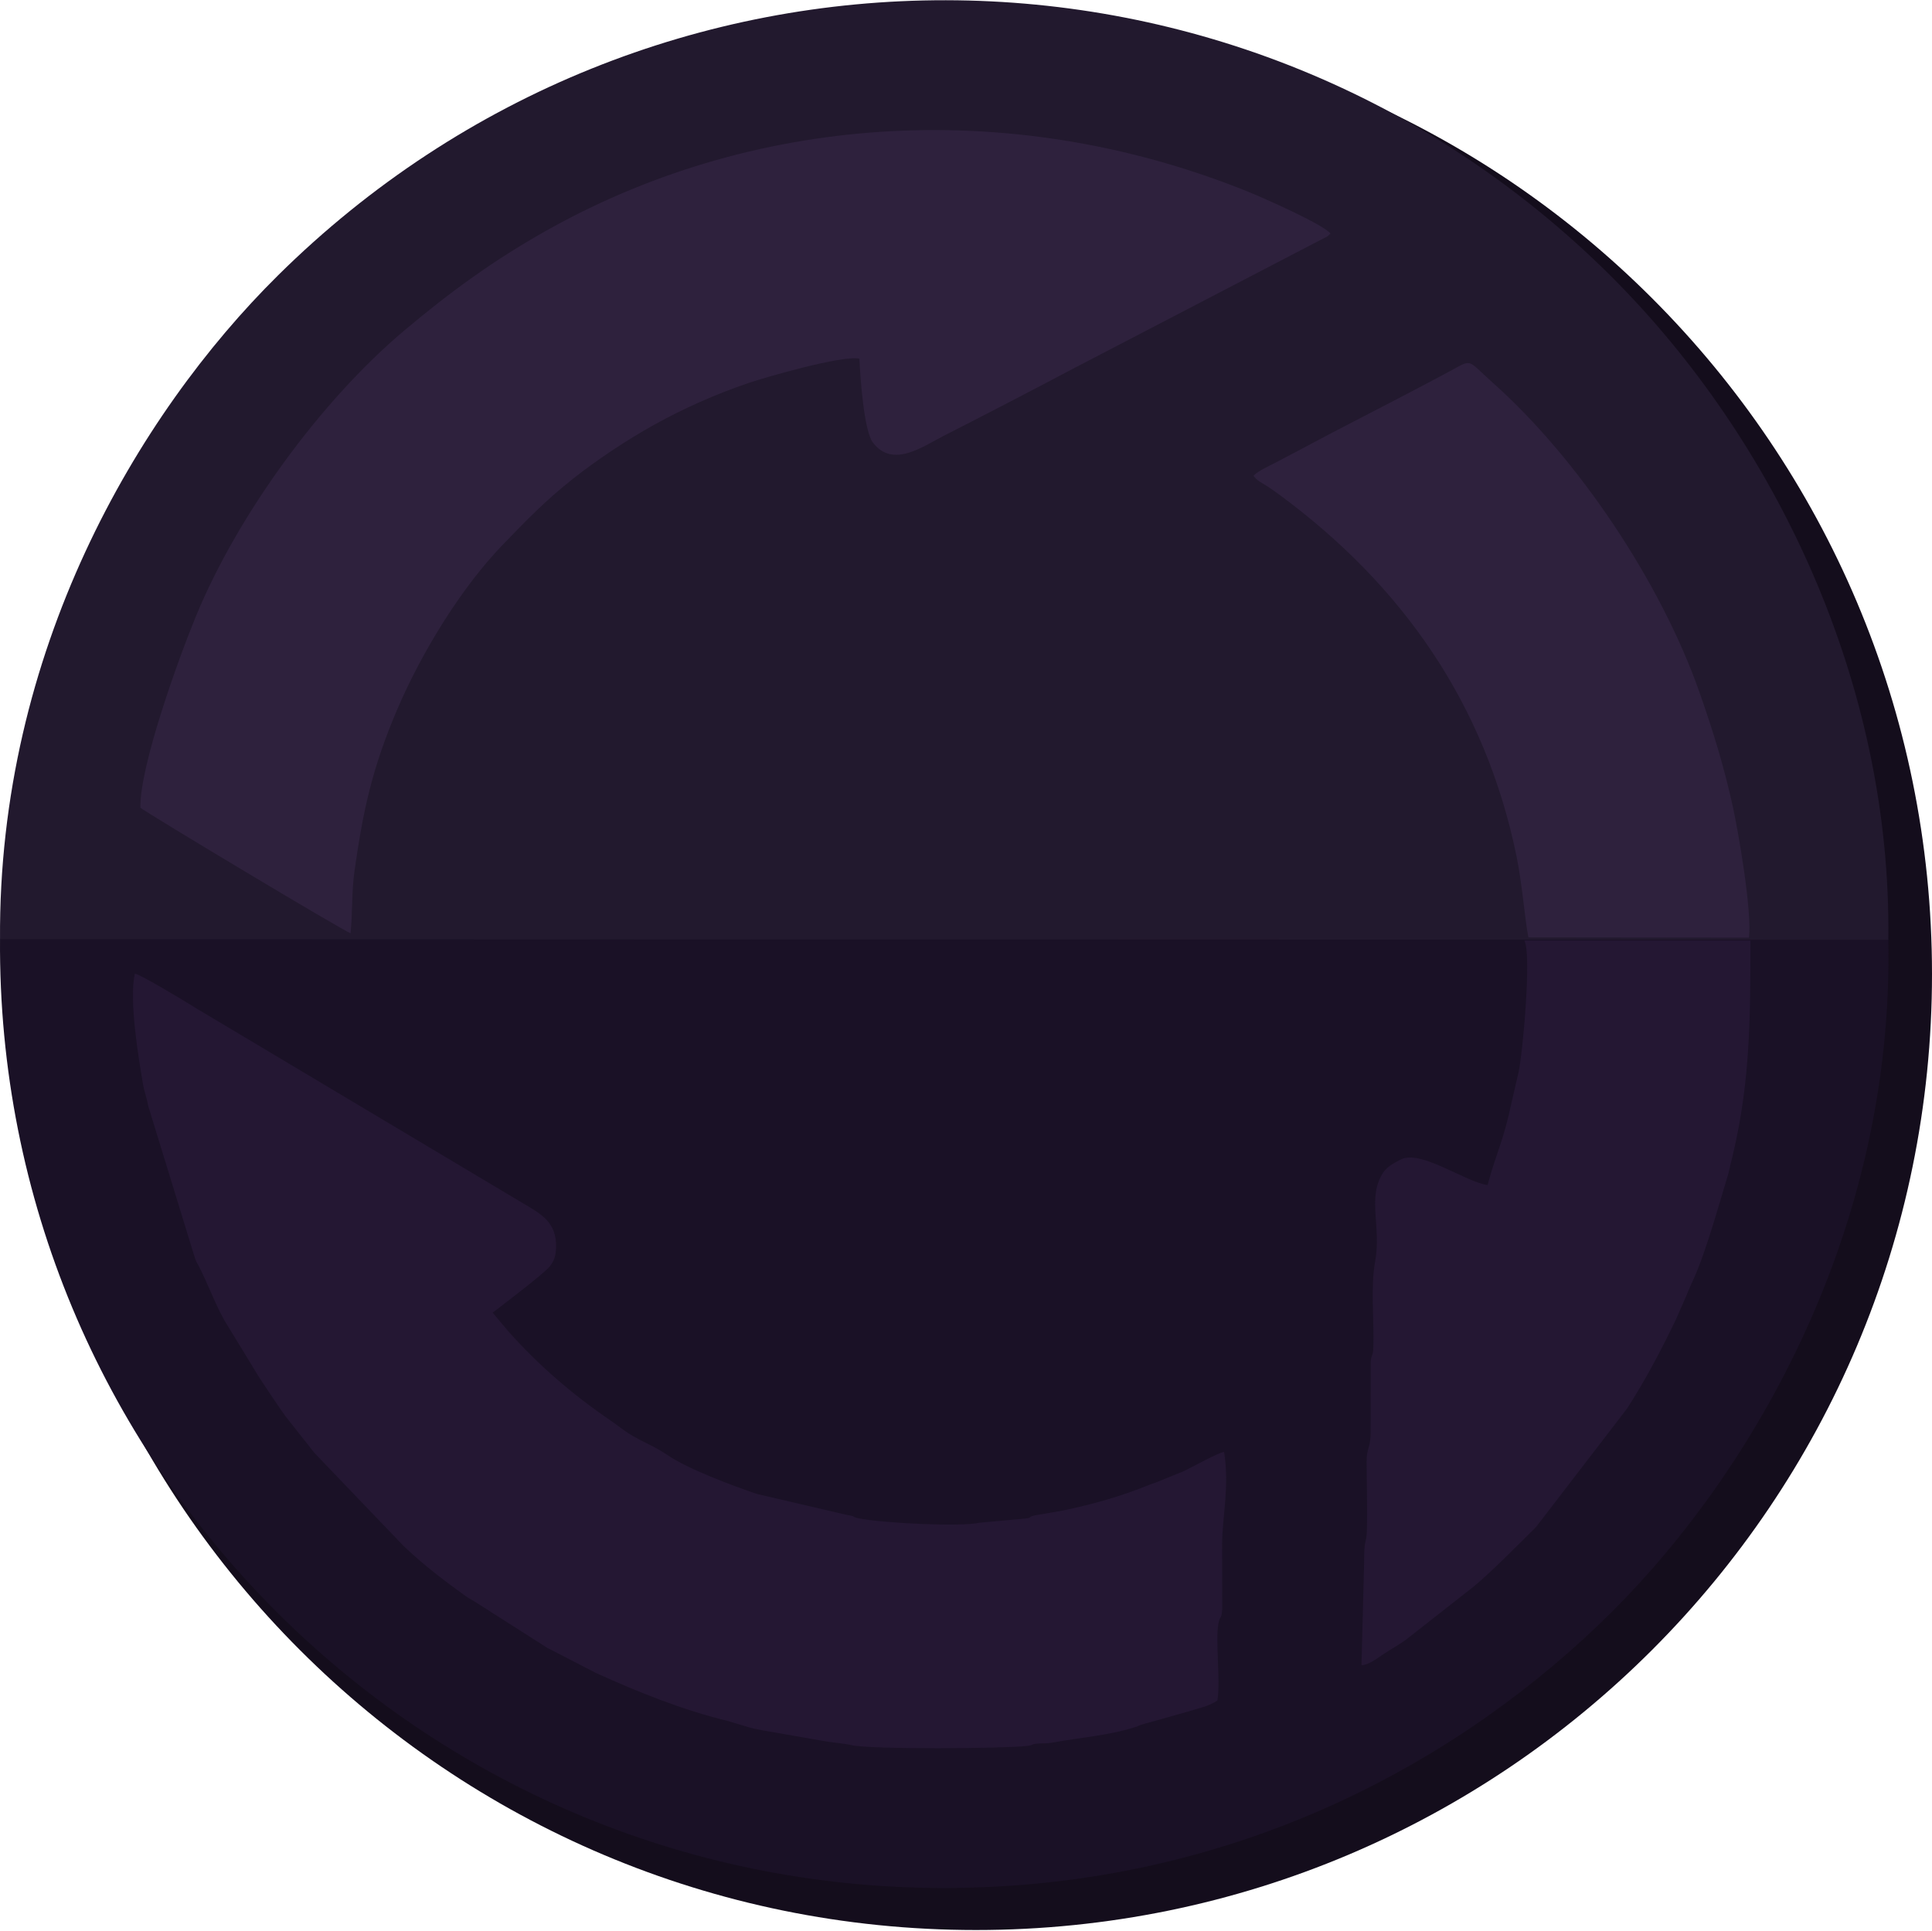
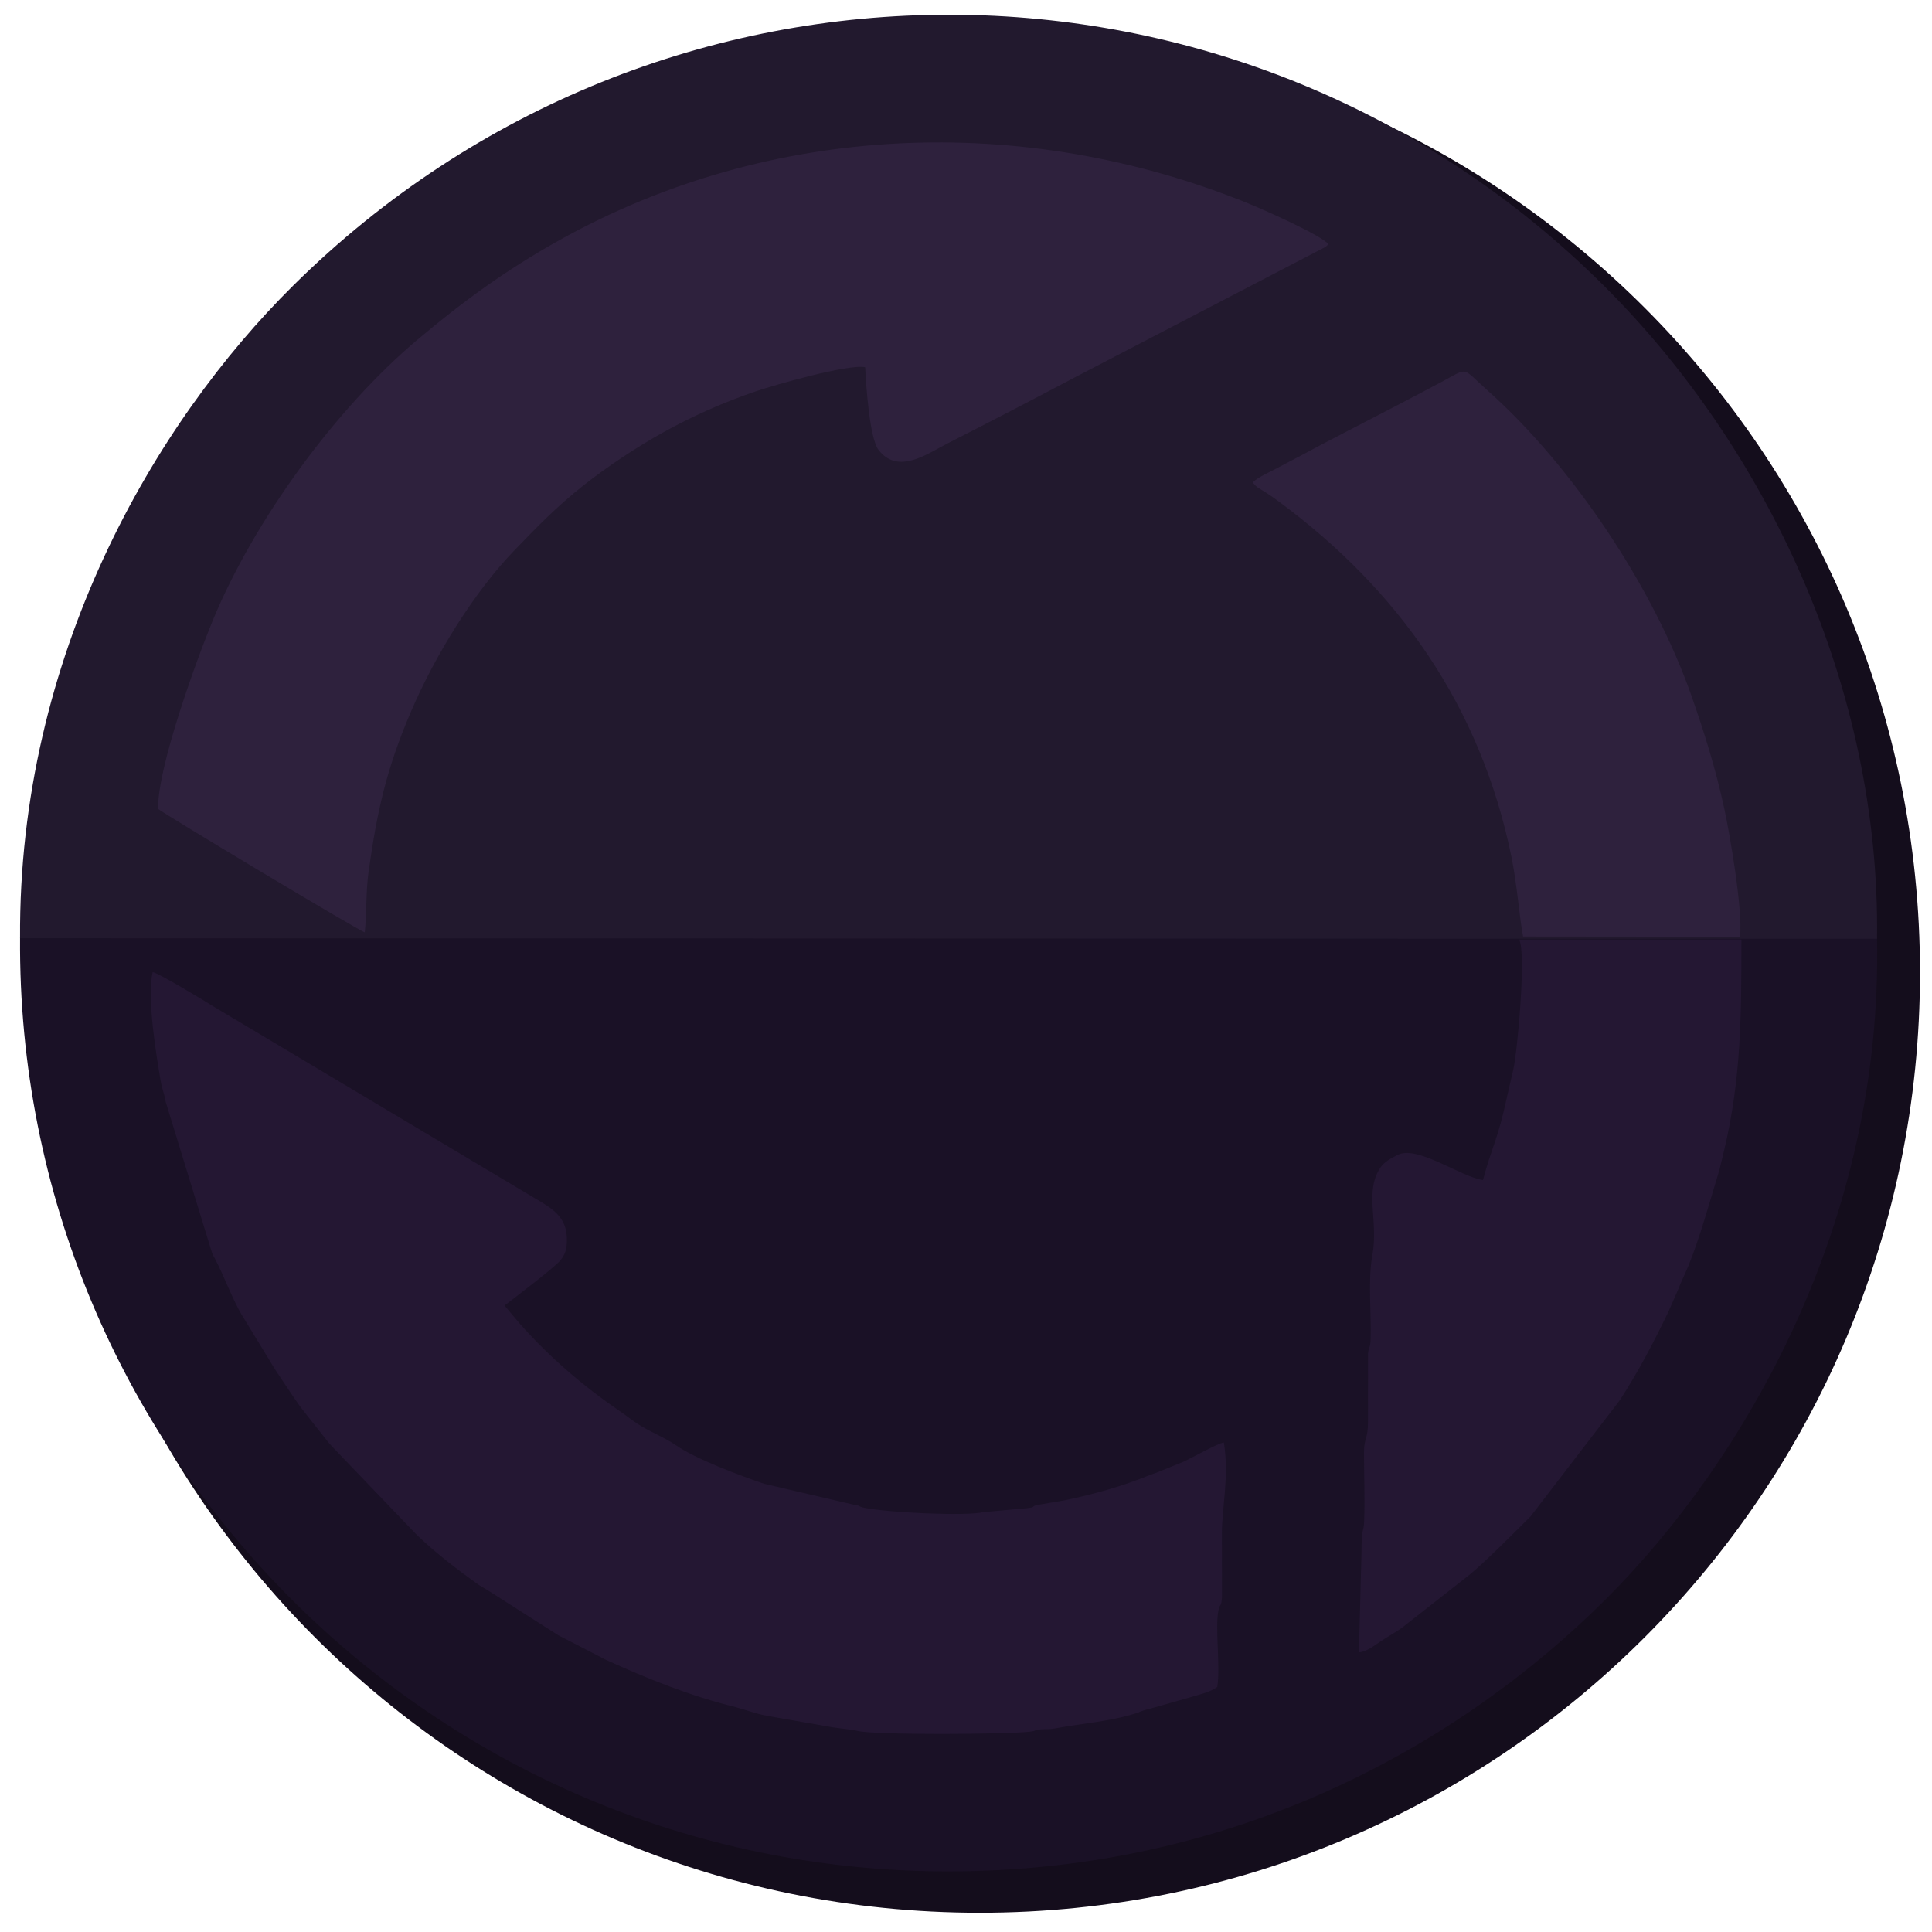
- <svg xmlns="http://www.w3.org/2000/svg" xml:space="preserve" width="1.285in" height="1.284in" version="1.1" style="shape-rendering:geometricPrecision; text-rendering:geometricPrecision; image-rendering:optimizeQuality; fill-rule:evenodd; clip-rule:evenodd" viewBox="0 0 92473 92379">
+ <svg xmlns="http://www.w3.org/2000/svg" xml:space="preserve" width="100px" height="100px" version="1.1" style="shape-rendering:geometricPrecision; text-rendering:geometricPrecision; image-rendering:optimizeQuality; fill-rule:evenodd; clip-rule:evenodd" viewBox="0 0 1000000 1000000">
  <defs>
    <style type="text/css">
   
-     .fil0 {fill:#140D1C}
-     .fil1 {fill:#1A1126}
-     .fil2 {fill:#22192E}
-     .fil4 {fill:#241733}
-     .fil3 {fill:#2E213D}
+     .fil0 {fill:none}
+     .fil1 {fill:#140D1C}
+     .fil2 {fill:#1A1126}
+     .fil3 {fill:#22192E}
+     .fil5 {fill:#241733}
+     .fil4 {fill:#2E213D}
   
  </style>
  </defs>
  <g id="Layer_x0020_1">
-     <circle class="fil0" cx="46713" cy="46618" r="45760" />
-     <path class="fil1" d="M90382 44952l-90381 -29c-183,25039 20111,45414 45112,45444 14210,17 25119,-6310 32077,-13258 6712,-6702 13470,-18261 13192,-32157z" />
-     <path class="fil2" d="M1 44947l90381 29c160,-12250 -5383,-23909 -13297,-31790 -17597,-17521 -45971,-17637 -63780,-13 -6774,6703 -13393,18018 -13304,31774z" />
-     <path class="fil3" d="M6720 38653c235,215 9815,5962 10059,6007 102,-999 46,-1968 189,-2977 411,-2910 850,-4930 2036,-7713 1212,-2843 3139,-5922 5074,-7919 1099,-1135 1990,-2069 3350,-3146 1089,-863 2544,-1841 3904,-2594 1411,-781 2909,-1448 4501,-1990 824,-279 4482,-1335 5301,-1164 40,877 214,3455 647,4019 953,1242 2384,188 3366,-312 2054,-1046 4178,-2149 6186,-3211l12193 -6345c16,-12 39,-31 54,-43l104 -94c-351,-445 -3239,-1718 -3919,-1994 -10972,-4447 -23261,-3913 -33487,1780 -2663,1483 -4787,3053 -6920,4847 -4000,3364 -7977,8828 -9971,13662 -822,1993 -2702,7175 -2667,9187z" />
-     <path class="fil4" d="M58271 81388c158,-1011 -120,-2935 60,-3740 79,-359 137,-117 169,-643l-4 -3080c-5,-1285 363,-2735 95,-4432 -251,10 -1578,760 -1967,934l-1307 531c-79,29 -223,73 -335,119 -1341,547 -2685,923 -4122,1223l-1333 230c-381,85 -34,110 -550,160l-2096 191c-849,205 -4638,23 -5789,-212 -348,-71 -88,-90 -551,-160l-4321 -1008c-1217,-414 -3333,-1208 -4288,-1870 -561,-389 -1247,-643 -1856,-1035 -295,-190 -495,-363 -877,-624 -1797,-1230 -3430,-2631 -4874,-4261 -127,-144 -218,-269 -360,-426l-383 -460c358,-274 2419,-1839 2713,-2192 235,-285 308,-529 320,-928 37,-1186 -684,-1588 -1595,-2124l-15623 -9322c-361,-232 -2740,-1670 -2945,-1660 -282,1314 184,4036 380,5218 91,554 156,536 258,1098l2253 7339c90,221 47,106 152,304 438,828 889,2089 1369,2839l1094 1793c224,355 313,537 537,869 388,574 789,1201 1172,1729l1239 1569c174,235 152,176 325,373l4042 4218c19,18 72,70 90,88 13,12 32,30 45,43 858,816 1907,1619 2868,2305 150,107 267,164 438,268l3484 2222c177,94 292,149 467,239l1850 956c2040,926 4148,1775 6320,2302l1064 319c265,72 345,75 601,129l3060 535c309,53 819,87 1209,177 910,208 7284,166 8380,35 398,-48 126,-80 537,-114 274,-22 394,9 678,-44 1286,-239 2666,-333 3948,-736 264,-84 46,-21 254,-98 162,-60 375,-115 528,-154l1736 -491c478,-148 1057,-265 1441,-541z" />
-     <path class="fil4" d="M71203 56716c-1038,-140 -3089,-1630 -4075,-1257 -25,10 -97,45 -122,57 -285,140 -627,336 -803,605 -781,1196 -75,2586 -384,4257 -223,1202 -45,2813 -84,4071 -16,495 -86,325 -127,704l-2 3329c6,828 -196,791 -195,1487 2,1091 48,2268 10,3347 -23,611 -134,222 -131,1575l-125 4812c354,-12 751,-331 1070,-543 331,-220 710,-428 1026,-653l3248 -2549c788,-636 2176,-2042 3012,-2871l4351 -5664c901,-1398 1615,-2762 2336,-4252l509 -1160c132,-353 344,-776 491,-1133 529,-1285 1082,-3261 1509,-4678l236 -986c817,-3470 829,-6490 829,-10203l-10819 2c360,648 -91,5510 -283,6321l-303 1309c-442,2100 -743,2447 -1174,4073z" />
-     <path class="fil3" d="M59997 22761c184,254 329,295 620,480 263,168 391,260 674,470 5812,4299 9789,9942 11292,17247 280,1359 407,3090 572,3905l10557 12c149,-1271 -495,-4993 -761,-6220 -428,-1973 -969,-3700 -1596,-5494 -1855,-5303 -5835,-11233 -9915,-14860 -1279,-1137 -916,-1146 -2129,-497 -1561,836 -3099,1629 -4672,2443 -821,425 -1462,759 -2299,1210 -389,209 -727,375 -1155,608 -364,198 -937,441 -1188,696z" />
+     <rect class="fil0" x="1649" y="1425" width="1000000" height="999653" />
+     <circle class="fil1" cx="507143" cy="503393" r="486645" />
+     <path class="fil2" d="M971546 485677l-961163 -321c-1951,266280 213877,482968 479747,483289 151115,180 267128,-67113 341133,-141002 71373,-71271 143247,-194201 140283,-341966z" />
+     <path class="fil3" d="M10383 485625l961163 308c1707,-130272 -57243,-254280 -141413,-338078 -187129,-186333 -488872,-187565 -678273,-141 -72028,71284 -142427,191622 -141477,337911z" />
+     <path class="fil4" d="M81834 418680c2490,2297 104384,63416 106977,63891 1078,-10628 487,-20934 2002,-31664 4377,-30944 9048,-52429 21665,-82026 12886,-30226 33370,-62967 53957,-84221 11679,-12065 21164,-21999 35616,-33460 11590,-9164 27055,-19573 41520,-27569 15017,-8317 30944,-15414 47873,-21164 8754,-2978 47656,-14208 56370,-12386 437,9331 2285,36746 6880,42740 10126,13220 25348,1989 35796,-3324 21844,-11115 44433,-22846 65790,-34141l129656 -67471c179,-129 423,-334 577,-462l1117 -1002c-3735,-4736 -34448,-18276 -41687,-21202 -116680,-47296 -247375,-41610 -356123,18931 -28314,15774 -50903,32459 -73582,51544 -42534,35770 -84837,93885 -106040,145288 -8753,21203 -28736,76302 -28364,97698z" />
+     <path class="fil5" d="M630066 873155c1682,-10755 -1283,-31214 629,-39775 847,-3812 1451,-1245 1797,-6840l-38 -32755c-52,-13656 3863,-29083 1014,-47128 -2683,102 -16788,8085 -20921,9934l-13900 5647c-847,308 -2374,770 -3568,1258 -14259,5827 -28557,9818 -43830,13014l-14182 2439c-4043,911 -360,1168 -5840,1707l-22294 2027c-9036,2170 -49324,244 -61568,-2258 -3696,-758 -937,-950 -5853,-1695l-45960 -10717c-12938,-4402 -35437,-12847 -45602,-19893 -5955,-4133 -13258,-6828 -19727,-11000 -3144,-2027 -5275,-3863 -9331,-6648 -19111,-13066 -36476,-27980 -51826,-45306 -1361,-1540 -2336,-2862 -3838,-4531l-4068 -4890c3799,-2926 25720,-19560 28839,-23321 2516,-3016 3273,-5621 3414,-9857 385,-12616 -7277,-16890 -16967,-22589l-166145 -99147c-3825,-2452 -29135,-17751 -31316,-17648 -3004,13977 1963,42919 4042,55497 976,5891 1656,5699 2747,11680l23950 78034c962,2362 513,1143 1617,3235 4659,8804 9459,22229 14567,30200l11628 19059c2388,3786 3337,5724 5712,9241 4120,6109 8394,12783 12462,18392l13181 16685c1861,2503 1618,1874 3453,3979l42983 44844c206,193 770,745 963,937 141,129 333,321 475,449 9125,8690 20278,17237 30508,24528 1578,1129 2836,1745 4659,2849l37040 23616c1887,1014 3119,1591 4967,2554l19676 10165c21691,9844 44113,18880 67215,24488l11307 3376c2824,783 3671,808 6392,1386l32549 5686c3286,564 8715,924 12860,1874 9665,2220 77457,1771 89124,372 4223,-501 1335,-847 5699,-1207 2913,-231 4184,103 7213,-462 13669,-2541 28352,-3555 41982,-7829 2811,-885 488,-231 2708,-1040 1720,-641 3979,-1232 5609,-1642l18469 -5224c5082,-1579 11243,-2811 15324,-5750z" />
+     <path class="fil5" d="M767590 610776c-11051,-1489 -32857,-17340 -43343,-13361 -269,90 -1027,475 -1283,603 -3042,1476 -6687,3568 -8548,6430 -8304,12720 -809,27505 -4094,45281 -2362,12771 -475,29905 -886,43279 -167,5275 -911,3452 -1348,7495l-25 35411c77,8792 -2079,8407 -2067,15799 13,11603 514,24117 90,35604 -231,6494 -1412,2349 -1386,16749l-1322 51172c3761,-141 7983,-3517 11372,-5776 3516,-2349 7559,-4556 10909,-6943l34551 -27107c8381,-6777 23141,-21729 32022,-30534l46269 -60233c9588,-14862 17173,-29366 24848,-45216l5417 -12335c1399,-3760 3657,-8252 5210,-12051 5635,-13669 11513,-34692 16057,-49760l2515 -10473c8689,-36913 8805,-69025 8805,-108505l-115050 13c3825,6892 -963,58603 -3016,67228l-3209 13913c-4710,22332 -7906,26029 -12488,43317z" />
+     <path class="fil4" d="M648407 249673c1964,2708 3504,3144 6597,5108 2798,1784 4159,2772 7175,5005 61799,45718 104102,105720 120081,183408 2978,14452 4325,32857 6084,41533l112277 115c1579,-13502 -5275,-53084 -8098,-66137 -4544,-20984 -10307,-39351 -16981,-58423 -19714,-56408 -62055,-119465 -105436,-158033 -13605,-12091 -9742,-12180 -22641,-5288 -16595,8894 -32959,17327 -49683,25977 -8740,4531 -15543,8073 -24450,12873 -4133,2221 -7739,3992 -12283,6469 -3876,2092 -9959,4685 -12642,7393z" />
  </g>
</svg>
